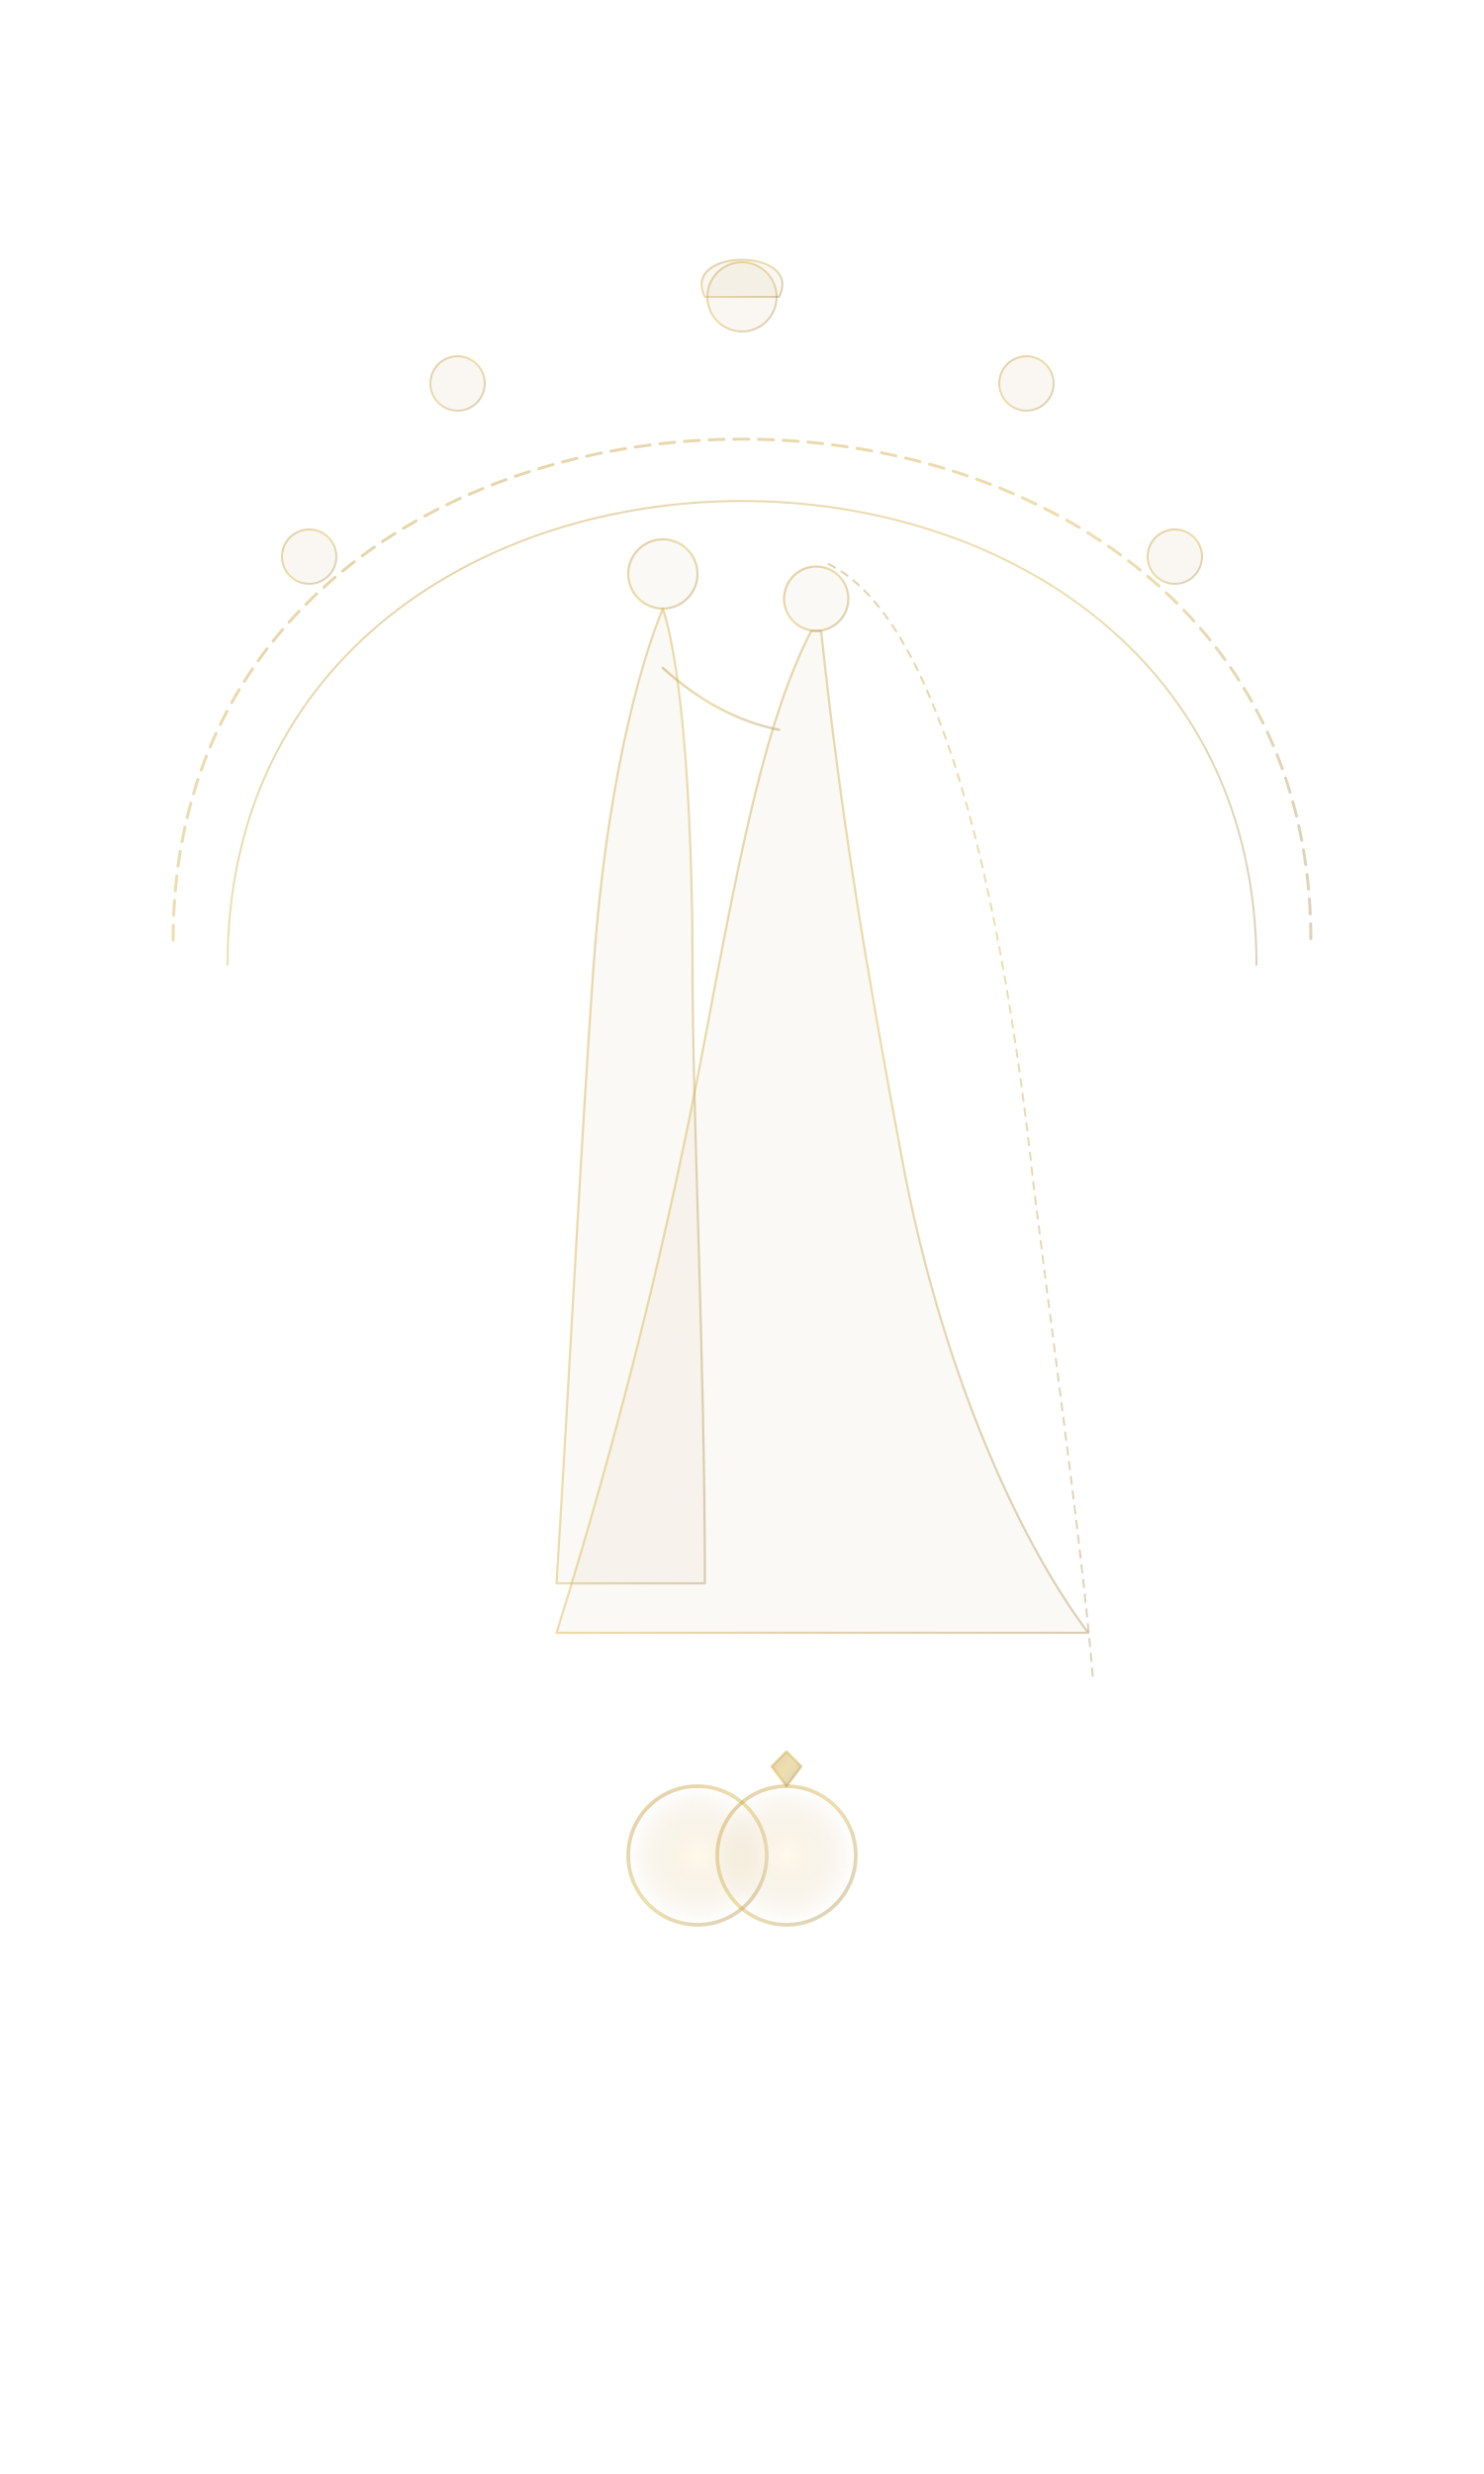
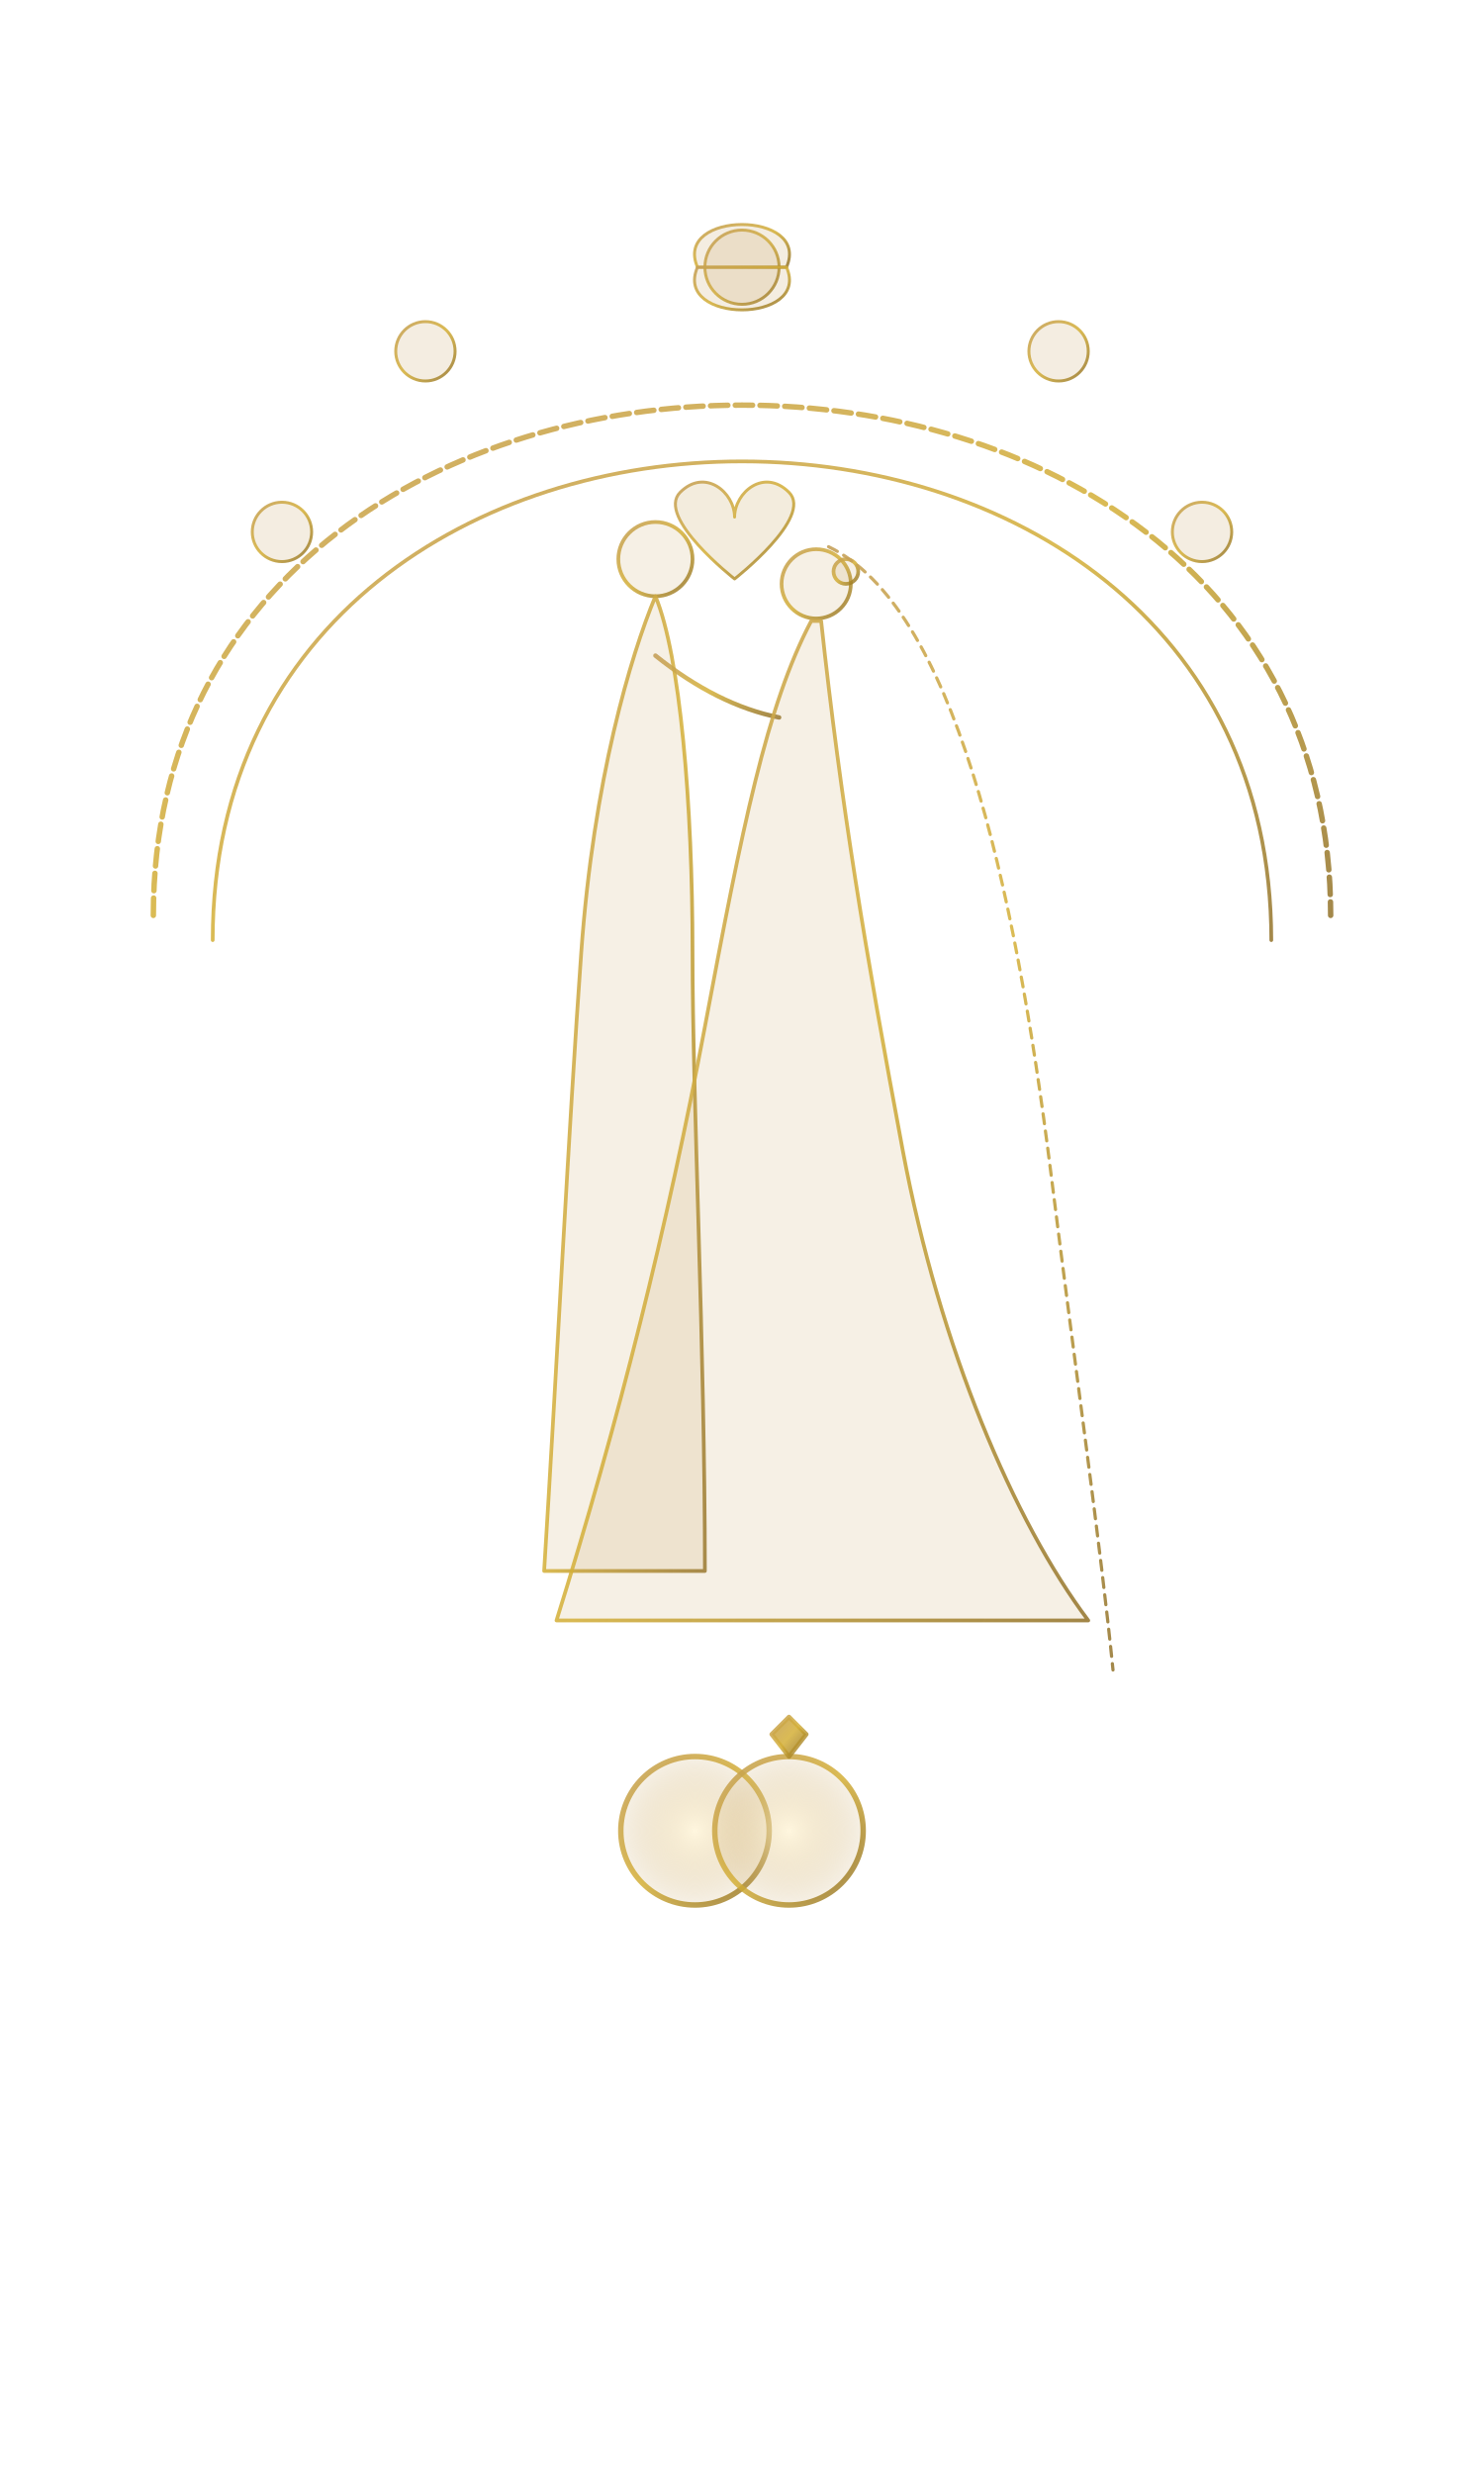
<svg xmlns="http://www.w3.org/2000/svg" viewBox="0 0 600 1000" width="100%" height="100%">
  <defs>
-     <linearGradient id="wmGoldPale" x1="0%" y1="0%" x2="100%" y2="100%">
-       <stop offset="0%" stop-color="#C5A059" stop-opacity="0.5" />
-       <stop offset="50%" stop-color="#D4AF37" stop-opacity="0.4" />
-       <stop offset="100%" stop-color="#8C6A1D" stop-opacity="0.3" />
+     <linearGradient id="wmGoldBalanced" x1="0%" y1="0%" x2="100%" y2="100%">
+       <stop offset="0%" stop-color="#C5A059" stop-opacity="0.9" />
+       <stop offset="50%" stop-color="#D4AF37" stop-opacity="0.85" />
+       <stop offset="100%" stop-color="#8C6A1D" stop-opacity="0.8" />
    </linearGradient>
-     <radialGradient id="ringGlowPale" cx="50%" cy="50%" r="50%">
-       <stop offset="0%" stop-color="#FFF3D1" stop-opacity="0.4" />
-       <stop offset="100%" stop-color="#C5A059" stop-opacity="0" />
+     <radialGradient id="ringGlowBalanced" cx="50%" cy="50%" r="50%">
+       <stop offset="0%" stop-color="#FFF3D1" stop-opacity="0.7" />
+       <stop offset="100%" stop-color="#C5A059" stop-opacity="0.15" />
    </radialGradient>
  </defs>
-   <g stroke="url(#wmGoldPale)" stroke-width="1.0" fill="none" stroke-linecap="round" stroke-linejoin="round">
-     <path d="M 70,380 C 70,110 530,110 530,380" stroke-width="1.2" stroke-dasharray="6 4" />
-     <path d="M 92,390 C 92,140 508,140 508,390" stroke-width="0.8" />
-     <g fill="#C5A059" fill-opacity="0.08" stroke="url(#wmGoldPale)" stroke-width="0.8">
-       <circle cx="300" cy="120" r="14" />
-       <path d="M 285,120 C 275,100 325,100 315,120 Z" />
-       <circle cx="185" cy="155" r="11" />
-       <circle cx="125" cy="225" r="11" />
-       <circle cx="415" cy="155" r="11" />
-       <circle cx="475" cy="225" r="11" />
+   <g stroke="url(#wmGoldBalanced)" stroke-width="1.8" fill="none" stroke-linecap="round" stroke-linejoin="round">
+     <path d="M 62,370 C 62,95 538,95 538,370" stroke-width="2.2" stroke-dasharray="7 3" />
+     <path d="M 86,380 C 86,122 514,122 514,380" stroke-width="1.5" />
+     <g fill="#C5A059" fill-opacity="0.18" stroke="url(#wmGoldBalanced)" stroke-width="1.2">
+       <circle cx="300" cy="108" r="15" />
+       <path d="M 282,108 C 272,85 328,85 318,108 Z" />
+       <path d="M 282,108 C 272,131 328,131 318,108 Z" />
+       <circle cx="172" cy="142" r="12" />
+       <circle cx="114" cy="215" r="12" />
+       <circle cx="428" cy="142" r="12" />
+       <circle cx="486" cy="215" r="12" />
    </g>
-     <g fill="#C5A059" fill-opacity="0.06" stroke="url(#wmGoldPale)" stroke-width="0.9">
-       <circle cx="268" cy="232" r="14" />
-       <path d="M 268,246 C 258,270 245,320 240,390 C 235,460 230,560 225,640 L 285,640 C 285,550 280,450 280,390 C 280,330 276,270 268,246 Z" />
-       <path d="M 268,270 Q 290,290 315,295" fill="none" stroke-width="1.0" />
+     <g fill="#C5A059" fill-opacity="0.16" stroke="url(#wmGoldBalanced)" stroke-width="1.5">
+       <circle cx="265" cy="226" r="15" />
+       <path d="M 265,241 C 255,265 240,315 235,385 C 230,455 225,555 220,635 L 285,635 C 285,545 280,445 280,385 C 280,325 275,265 265,241 Z" />
+       <path d="M 265,265 Q 290,285 315,290" fill="none" stroke-width="1.8" />
    </g>
-     <g fill="#C5A059" fill-opacity="0.06" stroke="url(#wmGoldPale)" stroke-width="0.9">
-       <circle cx="330" cy="242" r="13" />
-       <path d="M 335,228 C 380,250 405,360 418,480 C 428,560 438,630 442,680" fill="none" stroke-width="0.8" stroke-dasharray="3 3" />
-       <path d="M 328,255 C 310,290 300,340 285,420 C 270,500 250,580 225,660 L 440,660 C 410,620 380,550 365,470 C 350,390 340,330 332,255 Z" />
+     <g fill="#C5A059" fill-opacity="0.16" stroke="url(#wmGoldBalanced)" stroke-width="1.5">
+       <circle cx="330" cy="236" r="14" />
+       <circle cx="342" cy="231" r="5" />
+       <path d="M 335,221 C 385,245 410,355 425,475 C 435,555 445,625 450,675" fill="none" stroke-width="1.3" stroke-dasharray="4 3" />
+       <path d="M 328,251 C 310,285 300,335 285,415 C 270,495 250,575 225,655 L 440,655 C 410,615 380,545 365,465 C 350,385 340,325 332,251 Z" />
    </g>
-     <g transform="translate(300, 750)">
-       <circle cx="-18" cy="0" r="28" stroke-width="1.5" fill="url(#ringGlowPale)" />
-       <circle cx="18" cy="0" r="28" stroke-width="1.5" fill="url(#ringGlowPale)" />
-       <path d="M 18,-28 L 24,-36 L 18,-42 L 12,-36 Z" fill="url(#wmGoldPale)" />
+     <path d="M 297,209 C 297,199 285,189 275,199 C 265,209 297,234 297,234 C 297,234 329,209 319,199 C 309,189 297,199 297,209 Z" fill="#C5A059" fill-opacity="0.2" stroke="url(#wmGoldBalanced)" stroke-width="1.2" />
+     <g transform="translate(300, 740)">
+       <circle cx="-19" cy="0" r="30" stroke-width="2.2" fill="url(#ringGlowBalanced)" />
+       <circle cx="19" cy="0" r="30" stroke-width="2.2" fill="url(#ringGlowBalanced)" />
+       <path d="M 19,-30 L 26,-39 L 19,-46 L 12,-39 Z" fill="url(#wmGoldBalanced)" />
    </g>
  </g>
</svg>
